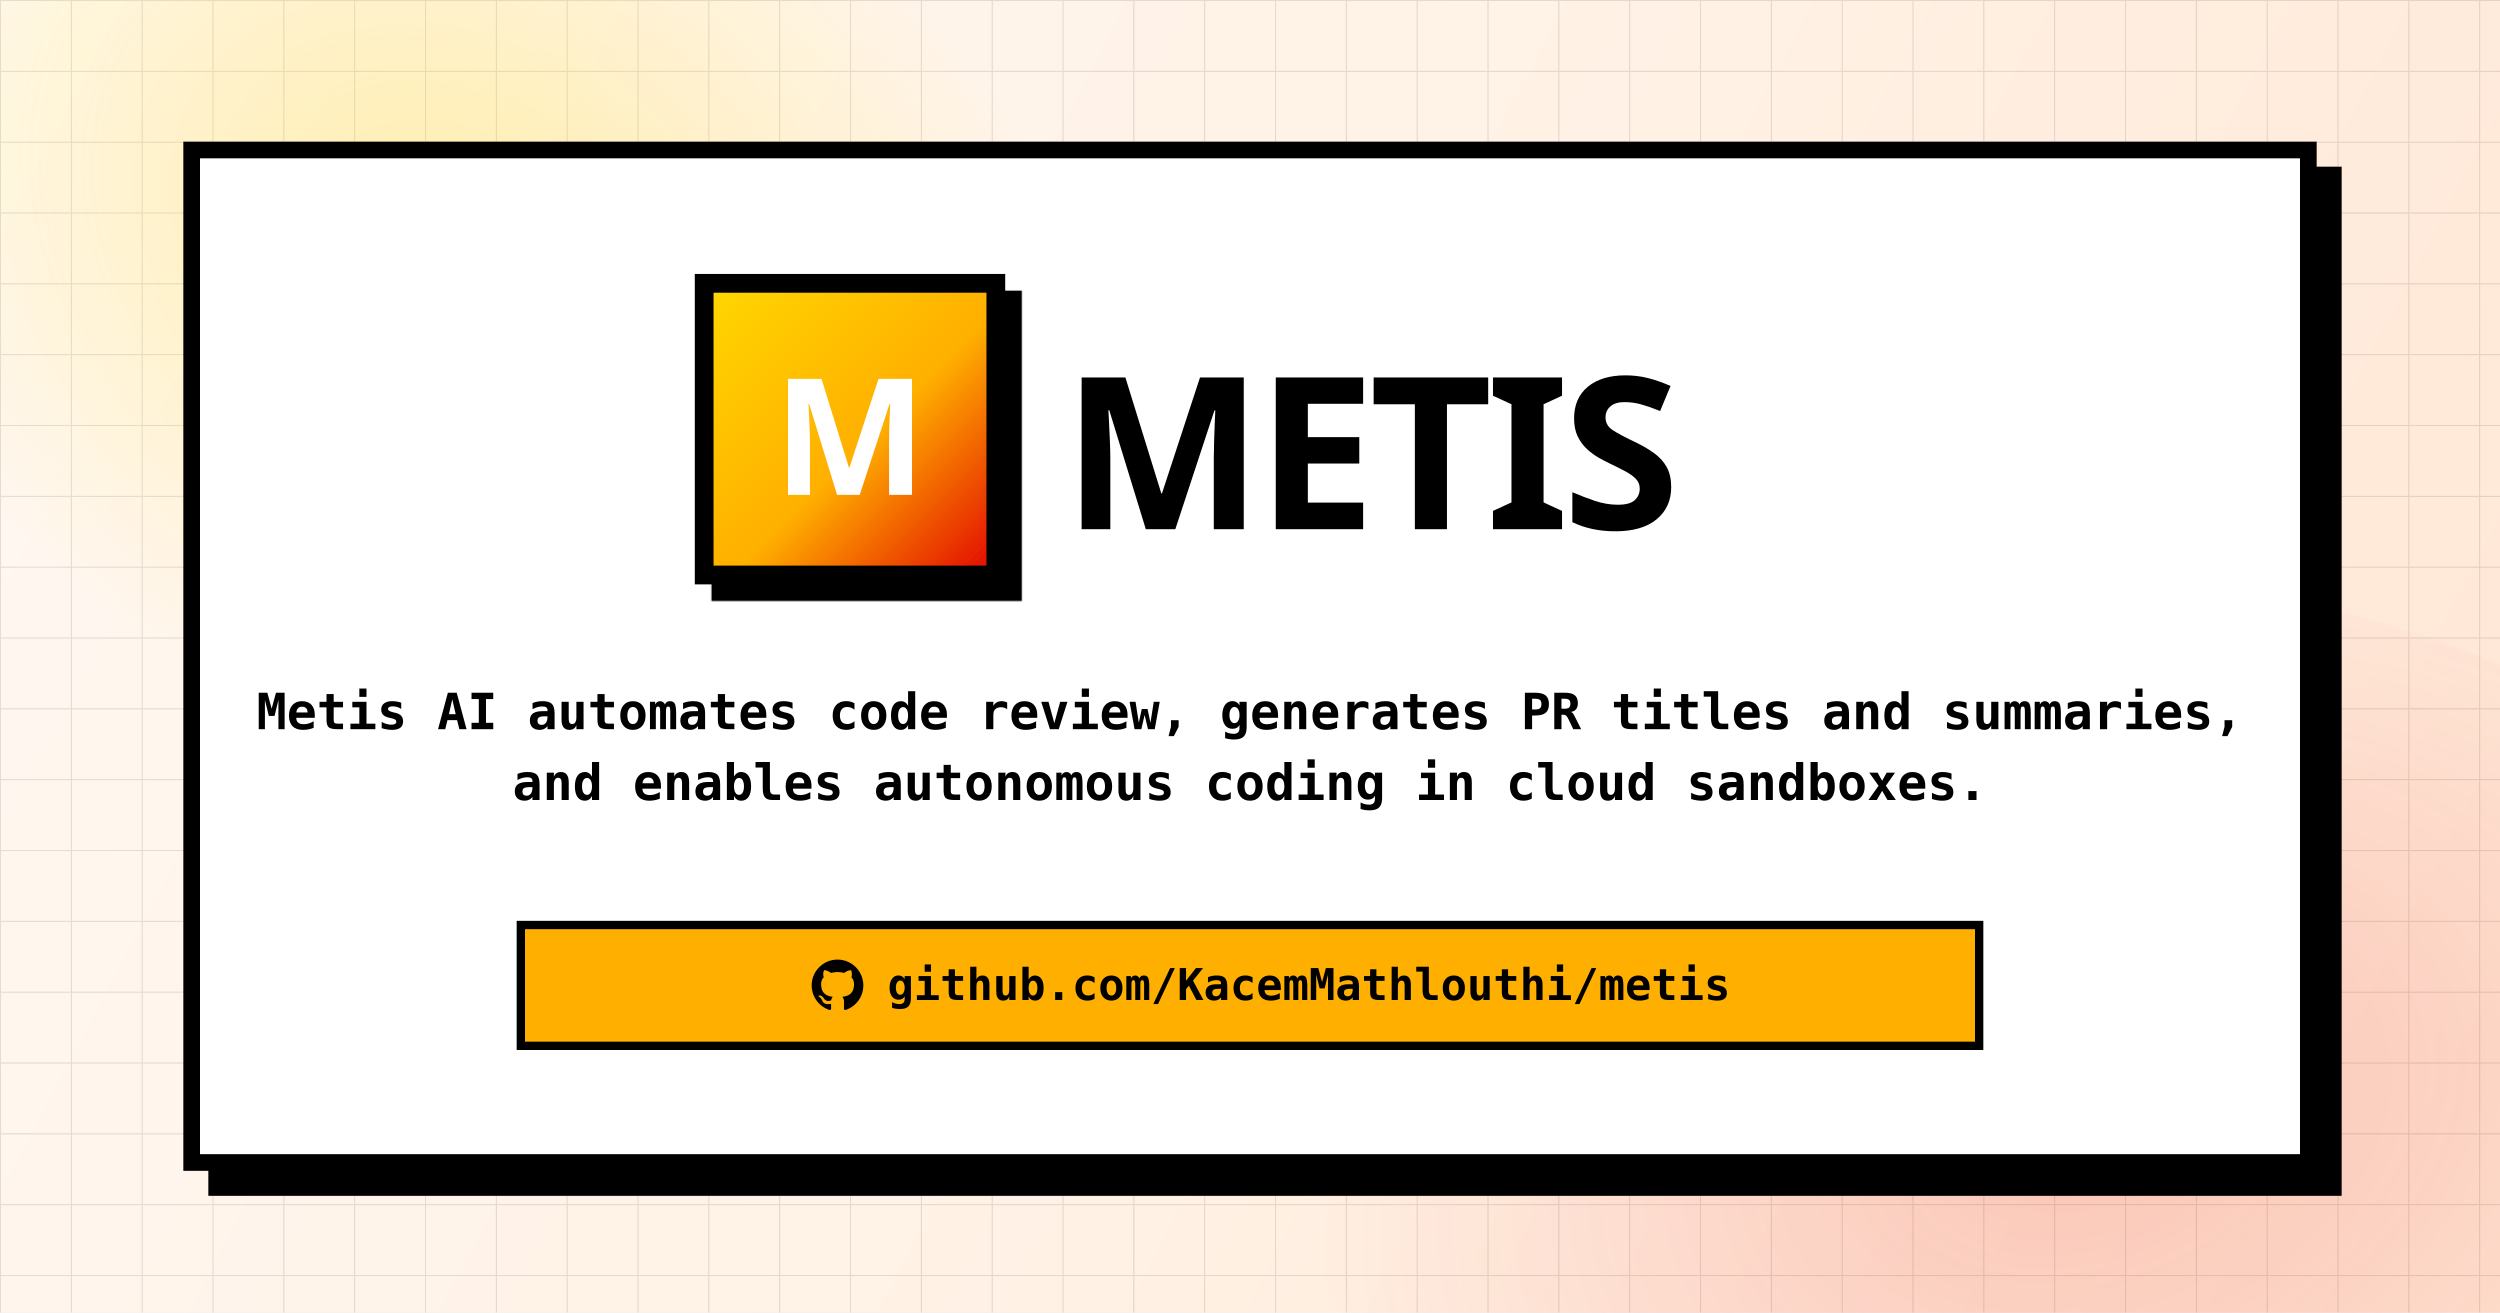
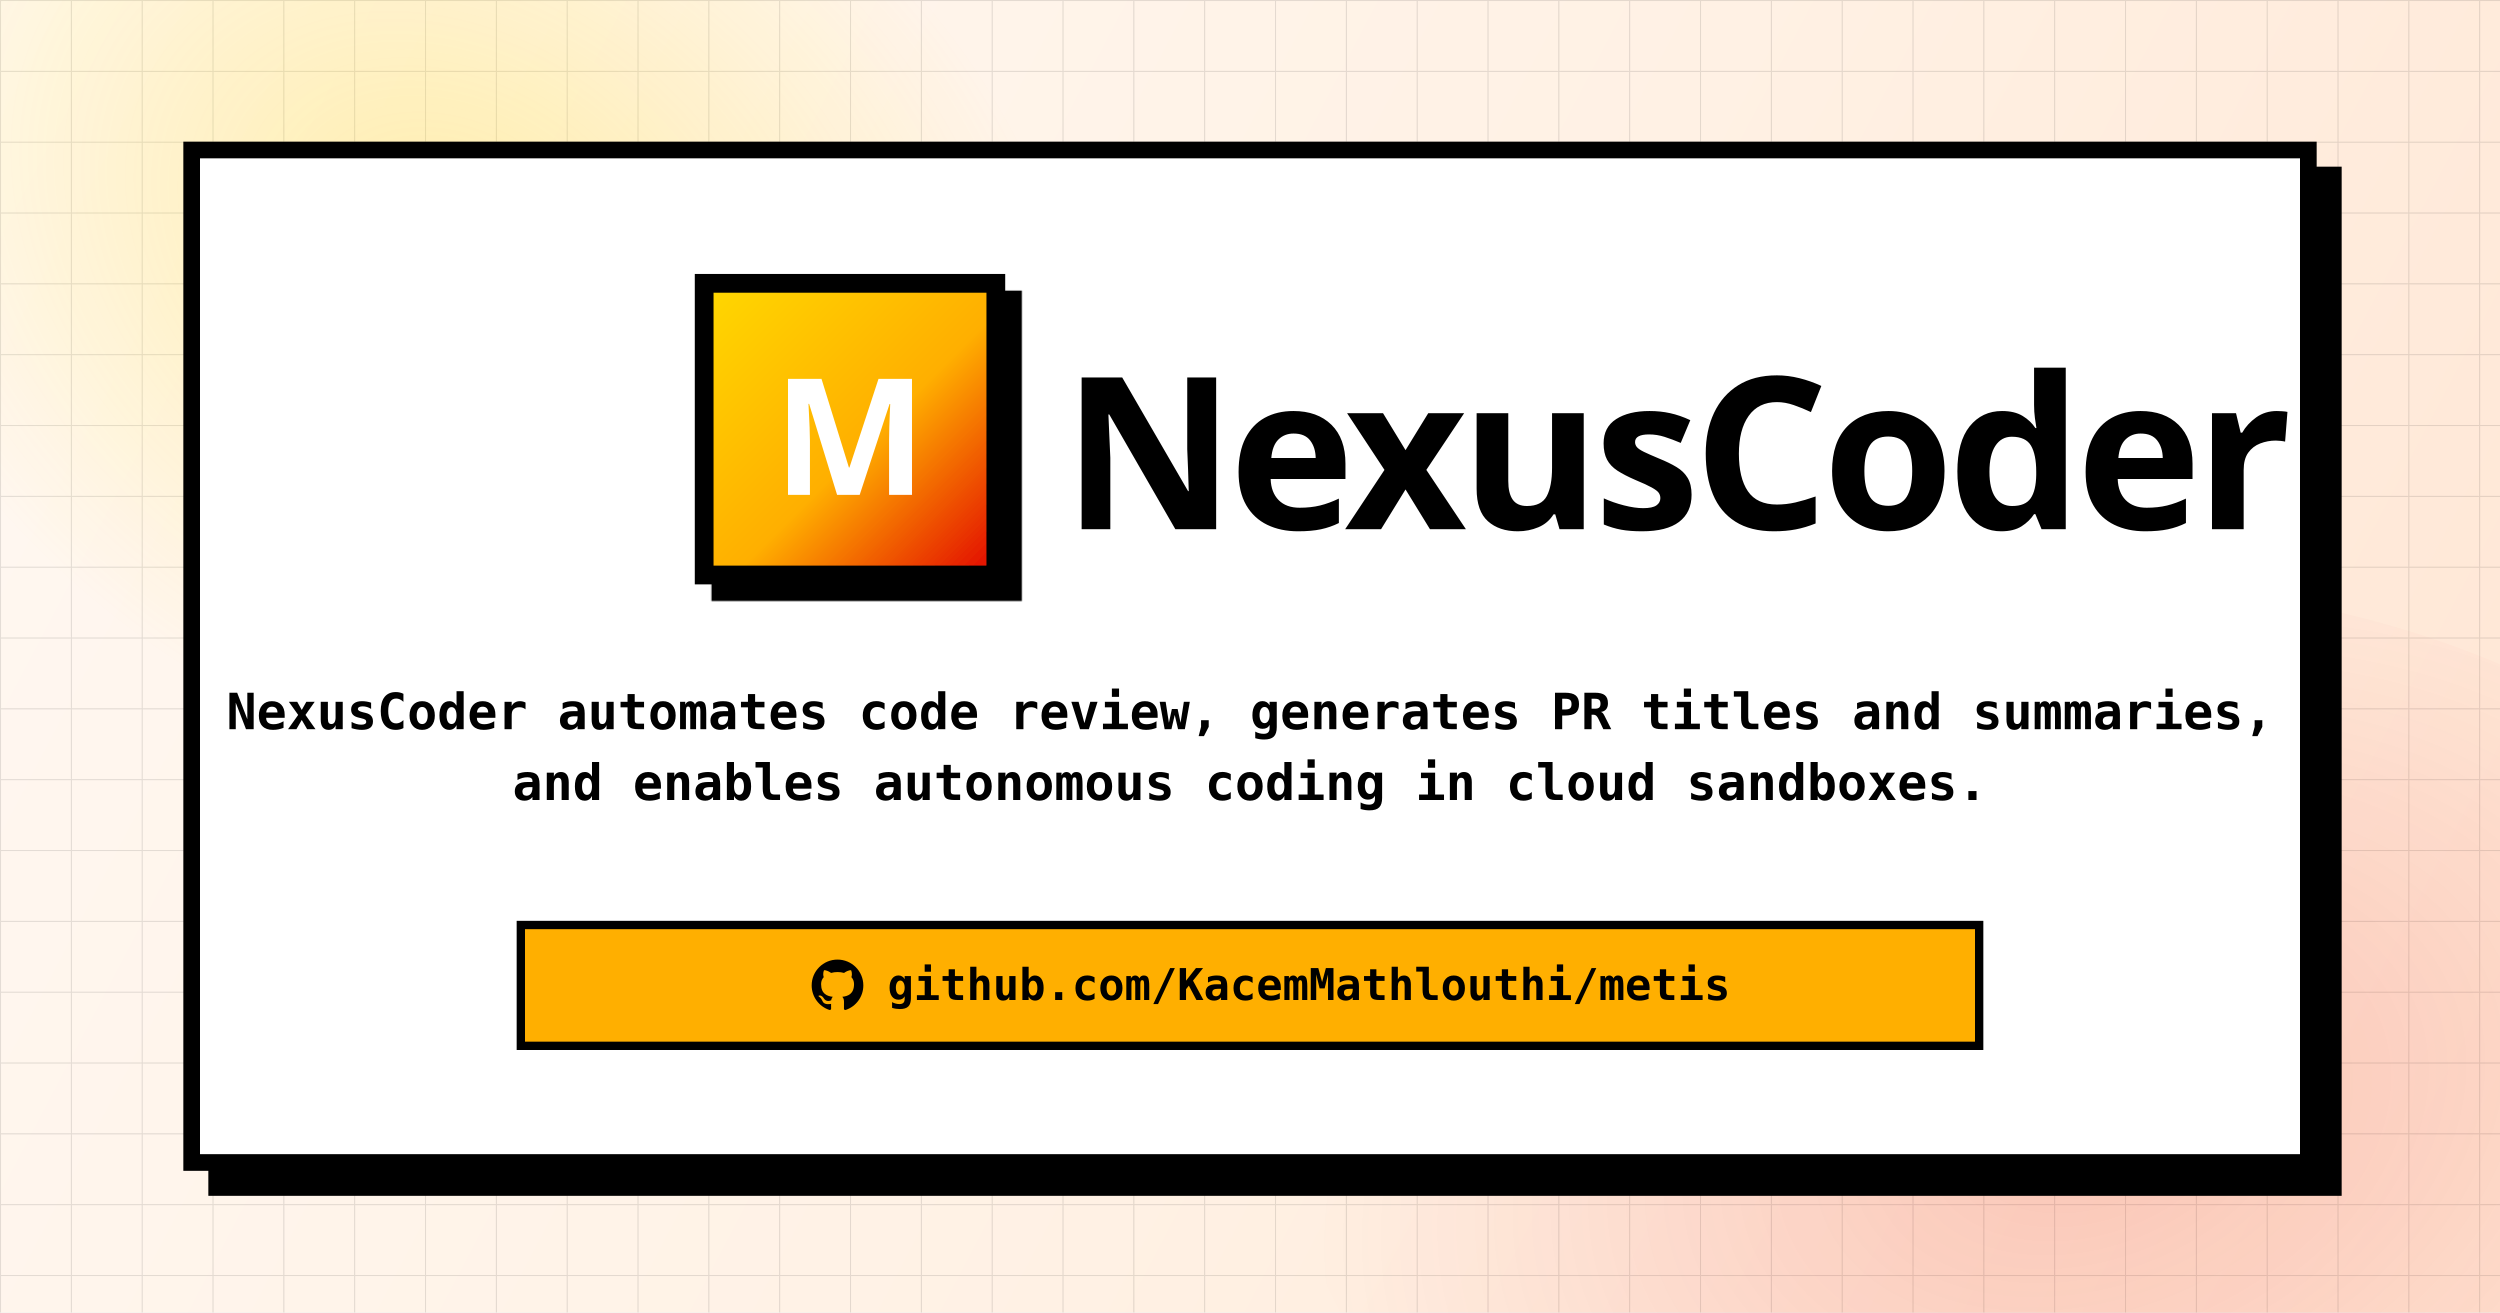
- <svg xmlns="http://www.w3.org/2000/svg" width="1200" height="630" viewBox="0 0 1200 630" fill="none" role="img" aria-label="Metis AI social preview">
+ <svg xmlns="http://www.w3.org/2000/svg" width="1200" height="630" viewBox="0 0 1200 630" fill="none" role="img" aria-label="NexusCoder social preview">
  <defs>
    <linearGradient id="bgGradient" x1="0" y1="0" x2="1200" y2="630" gradientUnits="userSpaceOnUse">
      <stop offset="0" stop-color="#FFF8F2" />
      <stop offset="0.55" stop-color="#FFF1E4" />
      <stop offset="1" stop-color="#FFE5D3" />
    </linearGradient>
    <radialGradient id="glowA" cx="0" cy="0" r="1" gradientUnits="userSpaceOnUse" gradientTransform="translate(220 120) rotate(32) scale(320 240)">
      <stop offset="0" stop-color="#FFD800" stop-opacity="0.28" />
      <stop offset="1" stop-color="#FFD800" stop-opacity="0" />
    </radialGradient>
    <radialGradient id="glowB" cx="0" cy="0" r="1" gradientUnits="userSpaceOnUse" gradientTransform="translate(1000 540) rotate(-18) scale(380 260)">
      <stop offset="0" stop-color="#E10500" stop-opacity="0.16" />
      <stop offset="1" stop-color="#E10500" stop-opacity="0" />
    </radialGradient>
    <linearGradient id="metisGradient" x1="0%" y1="0%" x2="100%" y2="100%">
      <stop offset="0%" stop-color="#FFD800" />
      <stop offset="55%" stop-color="#FFAF00" />
      <stop offset="100%" stop-color="#E10500" />
    </linearGradient>
    <pattern id="grid" width="34" height="34" patternUnits="userSpaceOnUse">
      <path d="M 34 0 L 0 0 0 34" fill="none" stroke="#111111" stroke-opacity="0.11" stroke-width="1" />
    </pattern>
    <filter id="cardShadow" x="-20%" y="-20%" width="160%" height="160%">
      <feDropShadow dx="12" dy="12" stdDeviation="0" flood-color="#000000" flood-opacity="1" />
    </filter>
    <filter id="logoShadow" x="-20%" y="-20%" width="160%" height="160%">
      <feDropShadow dx="8" dy="8" stdDeviation="0" flood-color="#000000" flood-opacity="1" />
    </filter>
  </defs>
  <rect width="1200" height="630" fill="url(#bgGradient)" />
  <rect width="1200" height="630" fill="url(#grid)" />
  <ellipse cx="220" cy="120" rx="320" ry="240" fill="url(#glowA)" />
  <ellipse cx="1000" cy="540" rx="380" ry="260" fill="url(#glowB)" />
  <rect x="92" y="72" width="1016" height="486" fill="#FFFFFF" stroke="#000000" stroke-width="8" filter="url(#cardShadow)" />
  <g transform="translate(600 206)">
    <rect x="-262" y="-70" width="140" height="140" fill="url(#metisGradient)" stroke="#000000" stroke-width="9" filter="url(#logoShadow)" />
    <text x="-192" y="4" text-anchor="middle" dominant-baseline="middle" font-family="Space Grotesk, Sora, sans-serif" font-size="78" font-weight="900" fill="#FFFFFF">M</text>
-     <text x="-90" y="12" dominant-baseline="middle" font-family="Space Grotesk, Sora, sans-serif" font-size="102" font-weight="900" letter-spacing="-3" fill="#000000">METIS</text>
+     <text x="-90" y="12" dominant-baseline="middle" font-family="Space Grotesk, Sora, sans-serif" font-size="102" font-weight="900" letter-spacing="-3" fill="#000000">NexusCoder</text>
  </g>
-   <text x="600" y="350" text-anchor="middle" font-family="Source Code Pro, monospace" font-size="24" font-weight="800" fill="#000000">Metis AI automates code review, generates PR titles and summaries,</text>
+   <text x="600" y="350" text-anchor="middle" font-family="Source Code Pro, monospace" font-size="24" font-weight="800" fill="#000000">NexusCoder automates code review, generates PR titles and summaries,</text>
  <text x="600" y="384" text-anchor="middle" font-family="Source Code Pro, monospace" font-size="24" font-weight="800" fill="#000000">and enables autonomous coding in cloud sandboxes.</text>
  <rect x="250" y="444" width="700" height="58" fill="#FFAF00" stroke="#000000" stroke-width="4" />
  <g transform="translate(600 473)">
    <g transform="translate(-198 0) scale(1.55) translate(-8 -8)">
      <path fill="#000000" d="M8 0C3.58 0 0 3.58 0 8c0 3.54 2.29 6.53 5.47 7.59.4.07.55-.17.55-.38 0-.19-.01-.82-.01-1.49-2.01.37-2.53-.49-2.69-.94-.09-.23-.48-.94-.82-1.13-.28-.15-.68-.52-.01-.53.63-.01 1.08.58 1.23.82.72 1.21 1.87.87 2.33.66.07-.52.28-.87.51-1.07-1.78-.2-3.64-.89-3.64-3.95 0-.87.31-1.59.82-2.15-.08-.2-.36-1.02.08-2.12 0 0 .67-.21 2.2.82.64-.18 1.32-.27 2-.27.68 0 1.36.09 2 .27 1.53-1.04 2.2-.82 2.2-.82.44 1.1.16 1.92.08 2.12.51.56.82 1.27.82 2.15 0 3.07-1.87 3.75-3.65 3.95.29.25.54.73.54 1.48 0 1.07-.01 1.93-.01 2.2 0 .21.15.46.55.38A8.013 8.013 0 0 0 16 8c0-4.42-3.58-8-8-8z" />
    </g>
    <text x="-174" y="7" text-anchor="start" font-family="Source Code Pro, monospace" font-size="21" font-weight="900" fill="#000000">github.com/KacemMathlouthi/metis</text>
  </g>
</svg>
